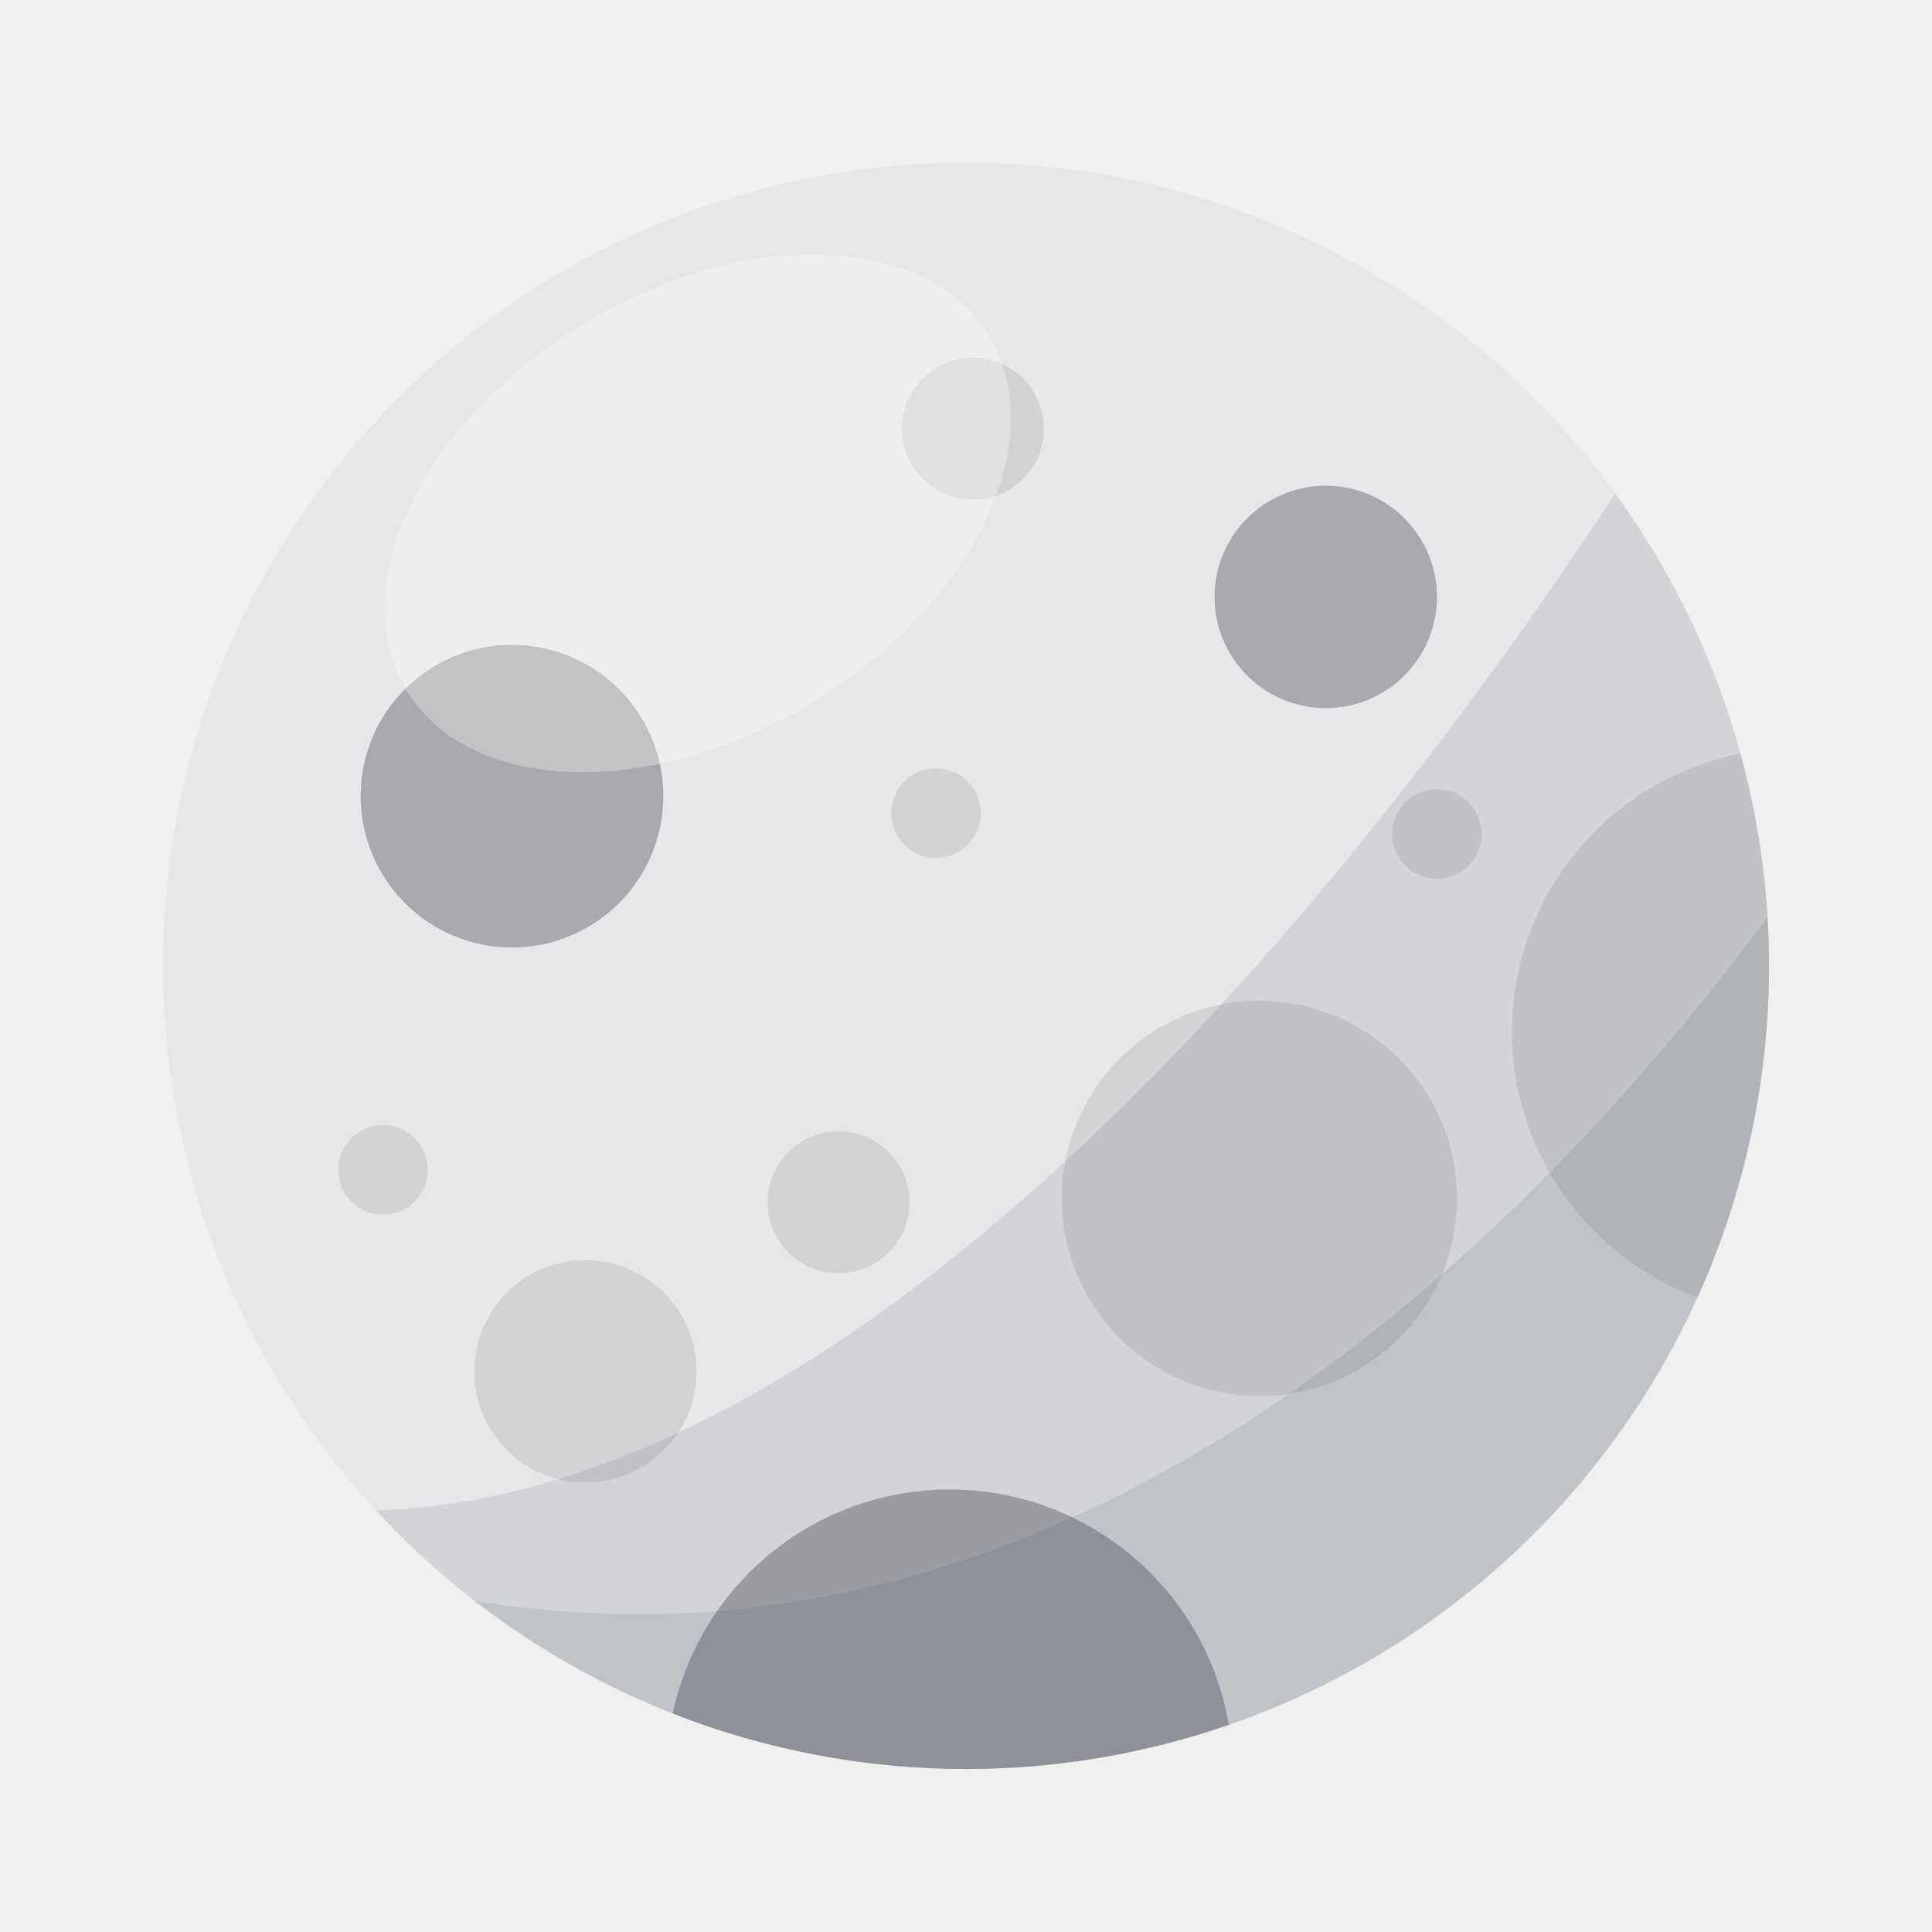
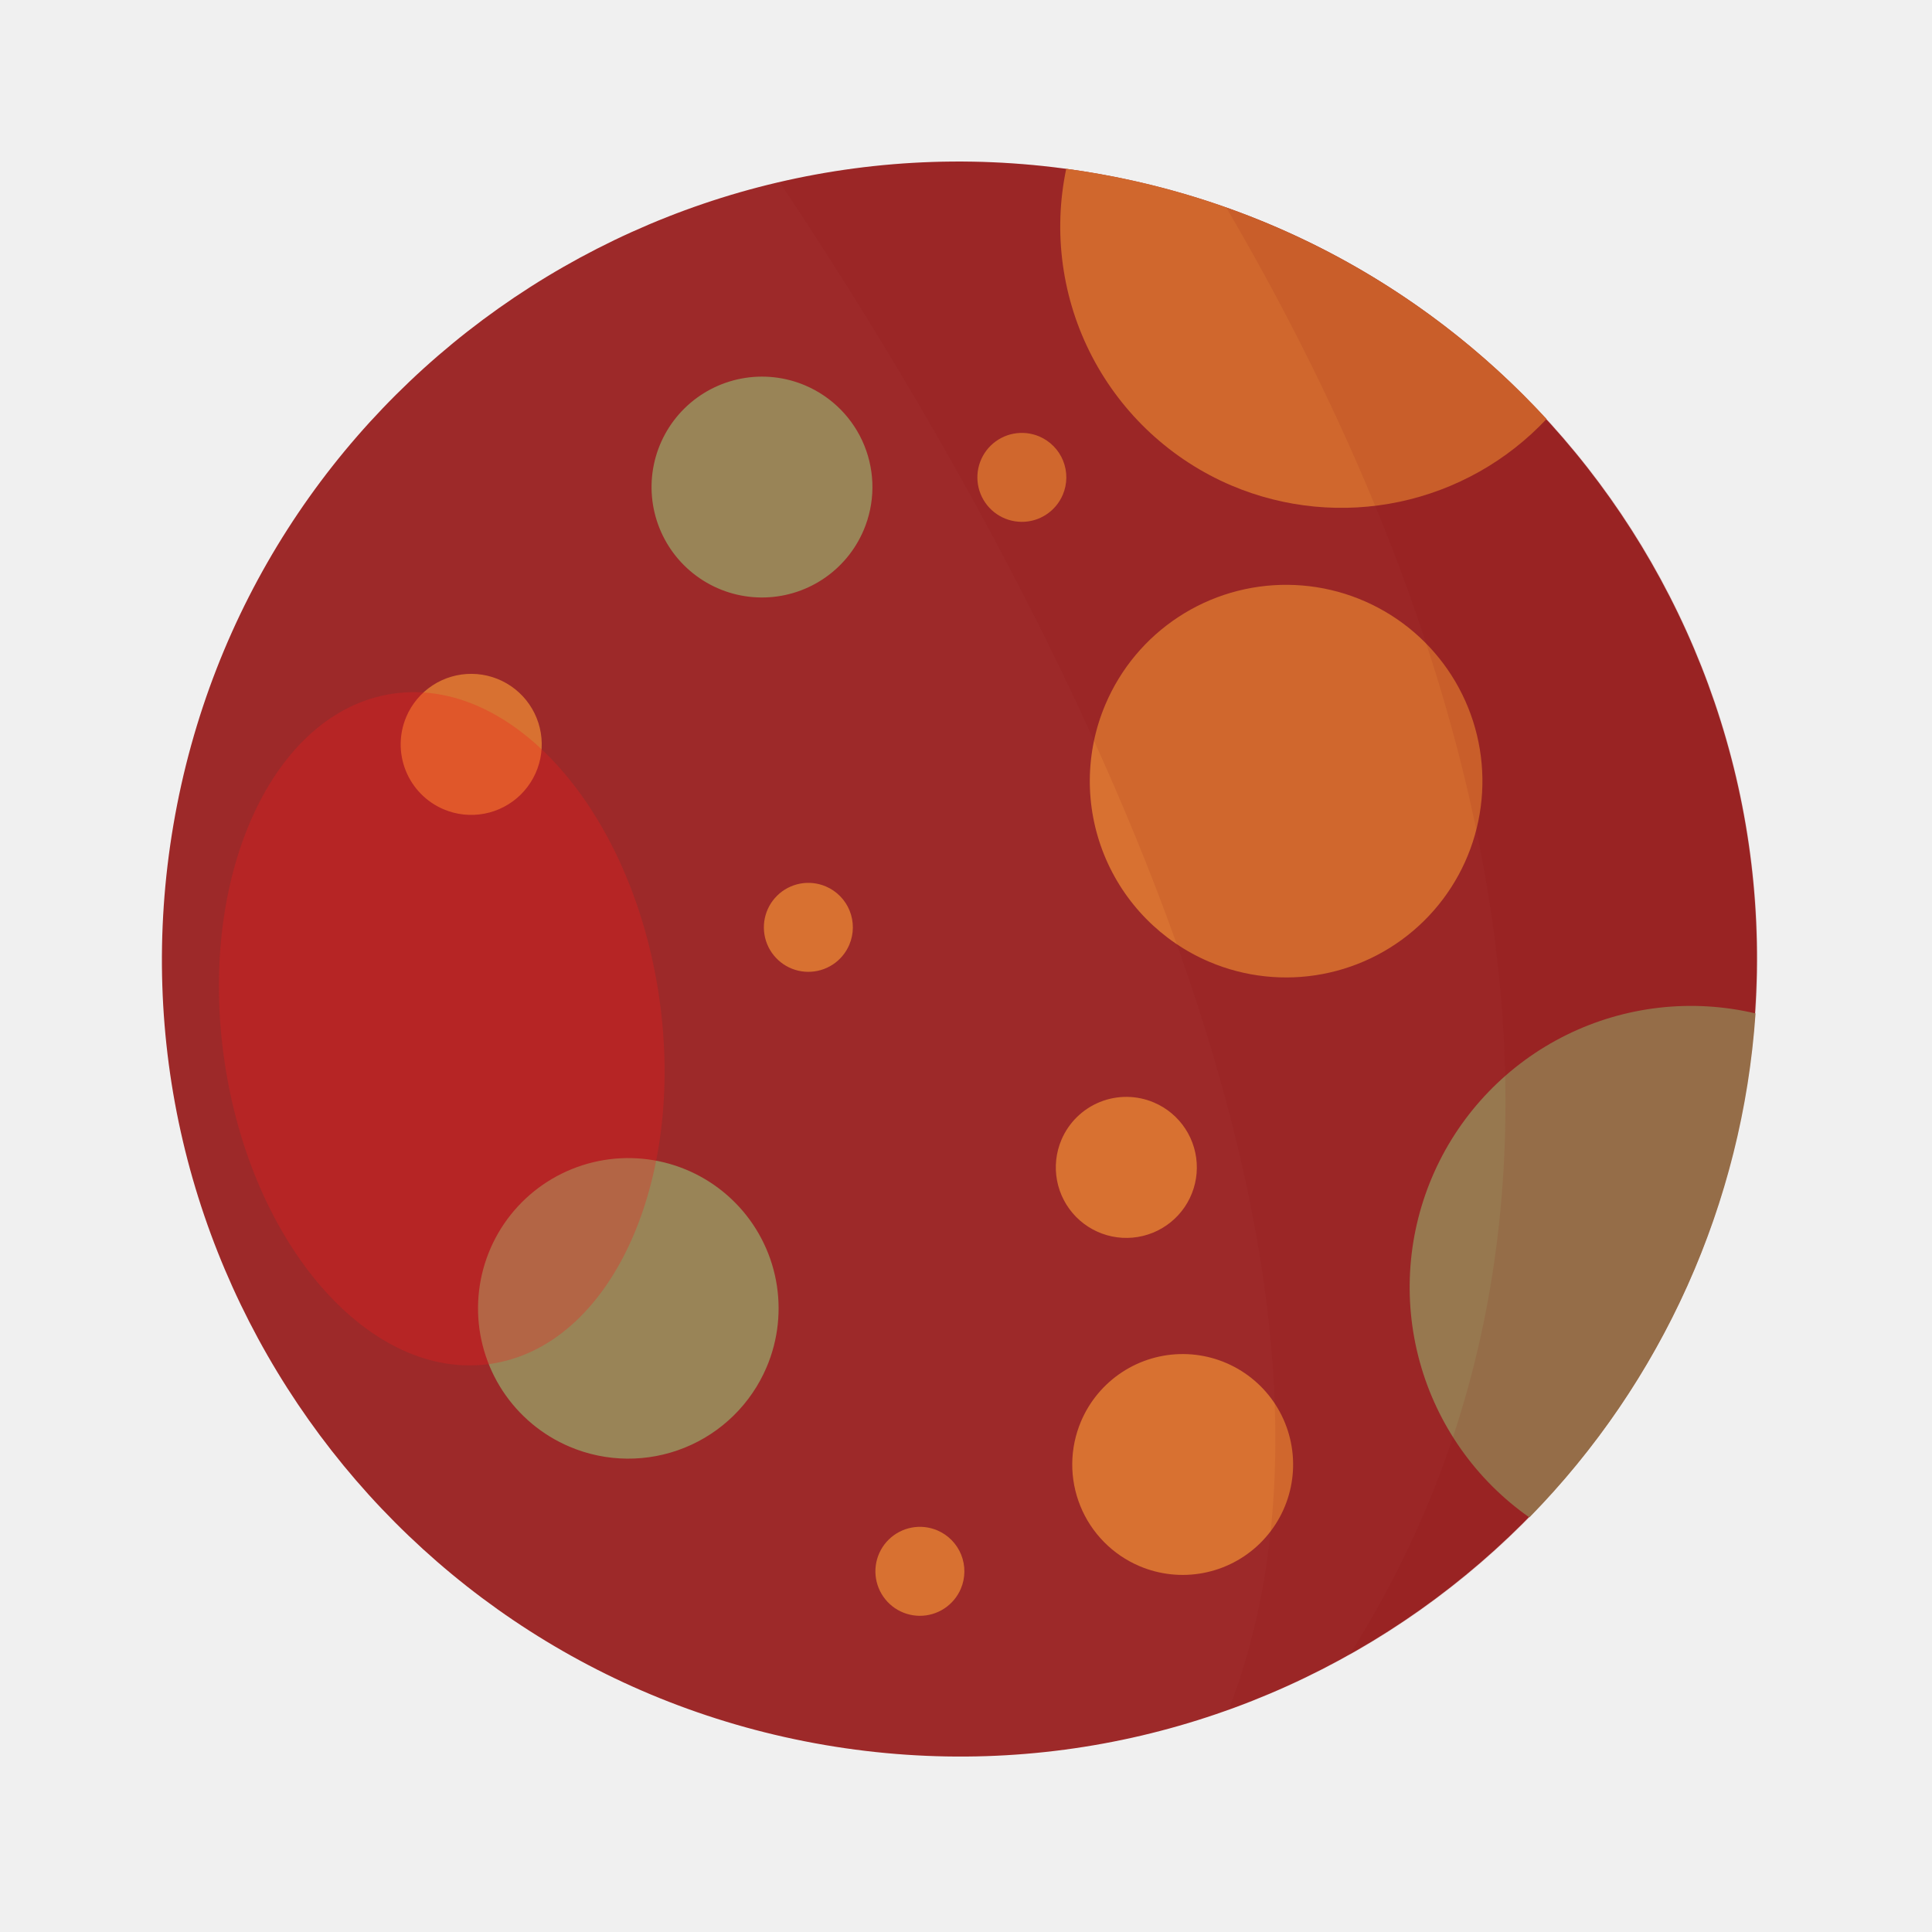
- <svg xmlns="http://www.w3.org/2000/svg" width="105.279" height="105.279" viewBox="0 0 105.279 105.279">
+ <svg xmlns="http://www.w3.org/2000/svg" width="106" height="106" viewBox="0 0 106 106" fill="none">
+   <path d="M95.763 59.99C99.834 36.174 83.828 13.566 60.011 9.495C36.195 5.424 13.588 21.43 9.516 45.247C5.445 69.063 21.452 91.671 45.268 95.742C69.085 99.813 91.692 83.806 95.763 59.99Z" fill="#9D2929" />
+   <path d="M66.355 52.773C68.316 53.605 70.48 53.837 72.573 53.439C74.666 53.042 76.594 52.033 78.113 50.539C79.632 49.046 80.675 47.136 81.108 45.051C81.542 42.965 81.348 40.798 80.55 38.822C79.752 36.847 78.386 35.153 76.625 33.954C74.864 32.755 72.788 32.105 70.657 32.087C68.527 32.068 66.439 32.681 64.658 33.849C62.876 35.017 61.481 36.687 60.649 38.648C59.532 41.278 59.507 44.243 60.577 46.892C61.647 49.541 63.725 51.656 66.355 52.773Z" fill="#D87131" />
+   <path d="M44.174 21.145C43.071 20.677 41.853 20.546 40.676 20.77C39.499 20.994 38.414 21.561 37.559 22.401C36.705 23.241 36.118 24.316 35.874 25.489C35.63 26.662 35.74 27.882 36.189 28.993C36.638 30.104 37.406 31.057 38.397 31.731C39.388 32.406 40.556 32.771 41.754 32.781C42.953 32.792 44.127 32.446 45.129 31.789C46.131 31.132 46.916 30.192 47.384 29.089C47.695 28.357 47.859 27.57 47.866 26.775C47.873 25.979 47.723 25.19 47.425 24.452C47.127 23.714 46.686 23.043 46.128 22.475C45.57 21.908 44.906 21.456 44.174 21.145Z" fill="#998457" />
+   <path d="M67.574 26.642C70.482 27.873 73.698 28.183 76.787 27.53C79.877 26.876 82.692 25.291 84.852 22.988C77.939 15.477 68.617 10.62 58.499 9.259C57.765 12.759 58.269 16.405 59.924 19.575C61.579 22.745 64.283 25.243 67.574 26.642Z" fill="#D87131" />
+   <path d="M51.424 83.964C50.98 83.775 50.489 83.723 50.015 83.813C49.541 83.903 49.104 84.131 48.759 84.47C48.415 84.808 48.179 85.241 48.08 85.714C47.982 86.186 48.026 86.678 48.207 87.125C48.388 87.573 48.697 87.957 49.096 88.229C49.495 88.5 49.966 88.648 50.449 88.652C50.932 88.656 51.405 88.517 51.809 88.252C52.212 87.987 52.529 87.609 52.717 87.165C52.843 86.87 52.908 86.553 52.911 86.232C52.914 85.912 52.854 85.594 52.734 85.296C52.614 84.999 52.436 84.728 52.212 84.5C51.987 84.271 51.719 84.089 51.424 83.964Z" fill="#D87131" />
+   <path d="M57.018 23.945C56.574 23.757 56.083 23.704 55.609 23.794C55.135 23.884 54.698 24.113 54.354 24.451C54.01 24.789 53.774 25.222 53.675 25.695C53.577 26.167 53.621 26.658 53.802 27.105C53.983 27.553 54.292 27.937 54.691 28.208C55.09 28.48 55.56 28.627 56.043 28.631C56.526 28.636 56.999 28.497 57.402 28.232C57.806 27.967 58.122 27.589 58.31 27.145C58.436 26.85 58.502 26.533 58.505 26.213C58.507 25.892 58.447 25.574 58.327 25.277C58.207 24.98 58.03 24.709 57.805 24.481C57.58 24.253 57.313 24.07 57.018 23.945Z" fill="#D87131" />
+   <path d="M62.521 85.927C63.624 86.395 64.841 86.526 66.019 86.302C67.196 86.079 68.281 85.511 69.135 84.671C69.99 83.831 70.577 82.756 70.821 81.583C71.065 80.41 70.955 79.191 70.506 78.079C70.057 76.968 69.289 76.015 68.298 75.341C67.307 74.667 66.139 74.301 64.941 74.291C63.742 74.281 62.568 74.626 61.566 75.283C60.564 75.94 59.779 76.88 59.311 77.983C59 78.716 58.836 79.502 58.829 80.298C58.822 81.093 58.972 81.882 59.27 82.62C59.568 83.358 60.009 84.03 60.567 84.597C61.124 85.164 61.789 85.616 62.521 85.927Z" fill="#D87131" />
+   <path d="M24.341 44.403C25.045 44.702 25.823 44.785 26.575 44.642C27.327 44.5 28.02 44.137 28.565 43.601C29.111 43.064 29.486 42.378 29.642 41.629C29.798 40.879 29.728 40.1 29.441 39.391C29.154 38.681 28.664 38.072 28.031 37.642C27.398 37.211 26.652 36.977 25.887 36.971C25.121 36.964 24.371 37.184 23.731 37.604C23.091 38.024 22.59 38.624 22.291 39.328C21.89 40.273 21.88 41.339 22.265 42.29C22.649 43.242 23.396 44.002 24.341 44.403Z" fill="#D87131" />
+   <path d="M96.316 55.602C92.825 54.778 89.156 55.197 85.94 56.785C82.724 58.373 80.162 61.032 78.694 64.304C77.226 67.577 76.943 71.258 77.895 74.716C78.847 78.174 80.974 81.193 83.91 83.253C91.208 75.808 95.607 66.002 96.316 55.602Z" fill="#998457" />
+   <path d="M42.063 75.005C42.7 73.504 42.878 71.847 42.574 70.245C42.269 68.643 41.497 67.167 40.353 66.004C39.21 64.841 37.748 64.043 36.151 63.711C34.555 63.379 32.895 63.528 31.383 64.139C29.871 64.749 28.574 65.795 27.656 67.143C26.739 68.491 26.241 70.081 26.227 71.712C26.212 73.343 26.682 74.941 27.576 76.305C28.47 77.669 29.748 78.737 31.25 79.374C33.263 80.229 35.533 80.248 37.561 79.429C39.589 78.61 41.208 77.018 42.063 75.005Z" fill="#998457" />
+   <path d="M45.306 48.633C44.861 48.444 44.371 48.391 43.896 48.481C43.422 48.571 42.985 48.799 42.641 49.138C42.296 49.476 42.06 49.909 41.961 50.382C41.863 50.854 41.907 51.345 42.087 51.793C42.268 52.241 42.578 52.625 42.977 52.897C43.376 53.169 43.846 53.316 44.329 53.32C44.812 53.324 45.285 53.185 45.689 52.921C46.093 52.656 46.409 52.277 46.598 51.833C46.723 51.538 46.789 51.221 46.792 50.901C46.795 50.58 46.735 50.262 46.615 49.965C46.495 49.668 46.317 49.397 46.093 49.169C45.868 48.94 45.601 48.758 45.306 48.633Z" fill="#D87131" />
+   <path d="M58.235 62.538C57.936 63.242 57.853 64.02 57.995 64.771C58.138 65.523 58.501 66.216 59.037 66.762C59.573 67.307 60.26 67.682 61.009 67.838C61.758 67.993 62.536 67.924 63.246 67.637C63.955 67.35 64.564 66.86 64.995 66.227C65.425 65.595 65.659 64.849 65.665 64.084C65.672 63.318 65.452 62.568 65.032 61.928C64.613 61.288 64.013 60.787 63.308 60.488C62.364 60.087 61.299 60.078 60.347 60.462C59.396 60.847 58.636 61.593 58.235 62.538Z" fill="#D87131" />
+   <path opacity="0.1" d="M42.785 10.006C54.962 28.264 77.593 67.485 67.41 93.816C77.924 90.055 86.603 82.417 91.667 72.465C96.732 62.514 97.8 51.002 94.652 40.288C91.504 29.575 84.379 20.471 74.736 14.841C65.093 9.211 53.662 7.481 42.785 10.006Z" fill="#830F0F" />
+   <path opacity="0.1" d="M67.285 11.394C78.171 29.965 91.764 62.768 74.033 90.8C81.175 86.804 87.052 80.885 90.998 73.715C94.944 66.546 96.799 58.413 96.354 50.241C95.909 42.07 93.18 34.187 88.478 27.489C83.776 20.79 77.29 15.545 69.756 12.349C68.937 12.001 68.112 11.688 67.285 11.394Z" fill="#830F0F" />
+   <path opacity="0.5" d="M27.428 26.974C38.458 25.372 49.235 36.708 51.5 52.293C53.764 67.878 46.659 81.817 35.629 83.416C24.6 85.015 13.823 73.682 11.558 58.098C9.293 42.514 16.399 28.576 27.428 26.974Z" fill="url(#paint0_linear_1_87)" />
+   <path opacity="0.3" d="M21.565 38.058C28.153 37.102 34.689 44.556 36.166 54.712C37.642 64.867 33.495 73.874 26.908 74.831C20.32 75.787 13.783 68.333 12.309 58.178C10.834 48.024 14.978 39.015 21.565 38.058Z" fill="#F01B1B" />
  <defs>
-     <linearGradient id="linear-gradient" x1="-1.778" y1="-1.649" x2="-1.447" y2="-0.939" gradientUnits="objectBoundingBox">
-       <stop offset="0" stop-color="#fff" />
-       <stop offset="1" stop-color="#fff" stop-opacity="0" />
+     <linearGradient id="paint0_linear_1_87" x1="-105.635" y1="128.313" x2="-69.154" y2="129.097" gradientUnits="userSpaceOnUse">
+       <stop stop-color="white" />
+       <stop offset="1" stop-color="white" stop-opacity="0" />
    </linearGradient>
  </defs>
-   <g id="Group_18" data-name="Group 18" transform="translate(-183.513 -188.241)">
-     <g id="Group_16" data-name="Group 16">
-       <circle id="Ellipse_2" data-name="Ellipse 2" cx="43.757" cy="43.757" r="43.757" transform="matrix(0.973, -0.23, 0.23, 0.973, 183.513, 208.348)" fill="#e6e7e8" />
-       <g id="Group_15" data-name="Group 15">
-         <path id="Path_46" data-name="Path 46" d="M241.37,253.545a10.771,10.771,0,1,0,10.772-10.772A10.772,10.772,0,0,0,241.37,253.545Z" fill="#d1d3d4" />
-         <path id="Path_47" data-name="Path 47" d="M261.816,220.769a6.059,6.059,0,1,0-6.058,6.059A6.057,6.057,0,0,0,261.816,220.769Z" fill="#a7a9ac" />
-         <path id="Path_48" data-name="Path 48" d="M265.9,244.457a15.437,15.437,0,0,0,10.114,14.477,43.742,43.742,0,0,0,2.341-29.623A15.445,15.445,0,0,0,265.9,244.457Z" fill="#d1d3d4" />
-         <path id="Path_49" data-name="Path 49" d="M206.824,251.988a2.441,2.441,0,1,0-2.441,2.441A2.44,2.44,0,0,0,206.824,251.988Z" fill="#d1d3d4" />
-         <path id="Path_50" data-name="Path 50" d="M264.257,233.686a2.44,2.44,0,1,0-2.44,2.44A2.439,2.439,0,0,0,264.257,233.686Z" fill="#d1d3d4" />
-         <path id="Path_51" data-name="Path 51" d="M209.353,262.97a6.059,6.059,0,1,0,6.058-6.059A6.057,6.057,0,0,0,209.353,262.97Z" fill="#d1d3d4" />
-         <path id="Path_52" data-name="Path 52" d="M232.658,211.6a3.87,3.87,0,1,0,3.87-3.87A3.87,3.87,0,0,0,232.658,211.6Z" fill="#d1d3d4" />
-         <path id="Path_53" data-name="Path 53" d="M250.472,282.229a15.431,15.431,0,0,0-30.3-.615,43.749,43.749,0,0,0,30.3.615Z" fill="#a7a9ac" />
-         <path id="Path_54" data-name="Path 54" d="M211.413,239.871a8.246,8.246,0,1,0-8.247-8.247A8.248,8.248,0,0,0,211.413,239.871Z" fill="#a7a9ac" />
-         <path id="Path_55" data-name="Path 55" d="M236.956,232.551a2.441,2.441,0,1,0-2.441,2.44A2.44,2.44,0,0,0,236.956,232.551Z" fill="#d1d3d4" />
-         <path id="Path_56" data-name="Path 56" d="M229.208,249.886a3.869,3.869,0,1,0,3.869,3.869A3.869,3.869,0,0,0,229.208,249.886Z" fill="#d1d3d4" />
-       </g>
-     </g>
-     <g id="Group_17" data-name="Group 17">
-       <path id="Path_57" data-name="Path 57" d="M271.527,215.138c-12.048,18.343-39.309,54.5-67.525,55.415a43.749,43.749,0,0,0,67.525-55.415Z" fill="#212a3c" opacity="0.1" />
-       <path id="Path_58" data-name="Path 58" d="M279.822,238.233c-12.841,17.277-37.725,42.606-70.457,37.238a43.748,43.748,0,0,0,70.544-34.59C279.909,239.991,279.875,239.109,279.822,238.233Z" fill="#212a3c" opacity="0.1" />
-     </g>
-     <path id="Path_59" data-name="Path 59" d="M249.907,207.632c5.785,9.527-.439,23.877-13.9,32.051s-29.068,7.08-34.85-2.448.44-23.876,13.9-32.05S244.124,198.106,249.907,207.632Z" opacity="0.5" fill="url(#linear-gradient)" />
-     <path id="Path_60" data-name="Path 60" d="M237.414,206.566c3.454,5.691-.854,14.62-9.625,19.947s-18.683,5.029-22.137-.661.853-14.62,9.624-19.945S233.959,200.876,237.414,206.566Z" fill="#fff" opacity="0.3" />
-   </g>
</svg>
